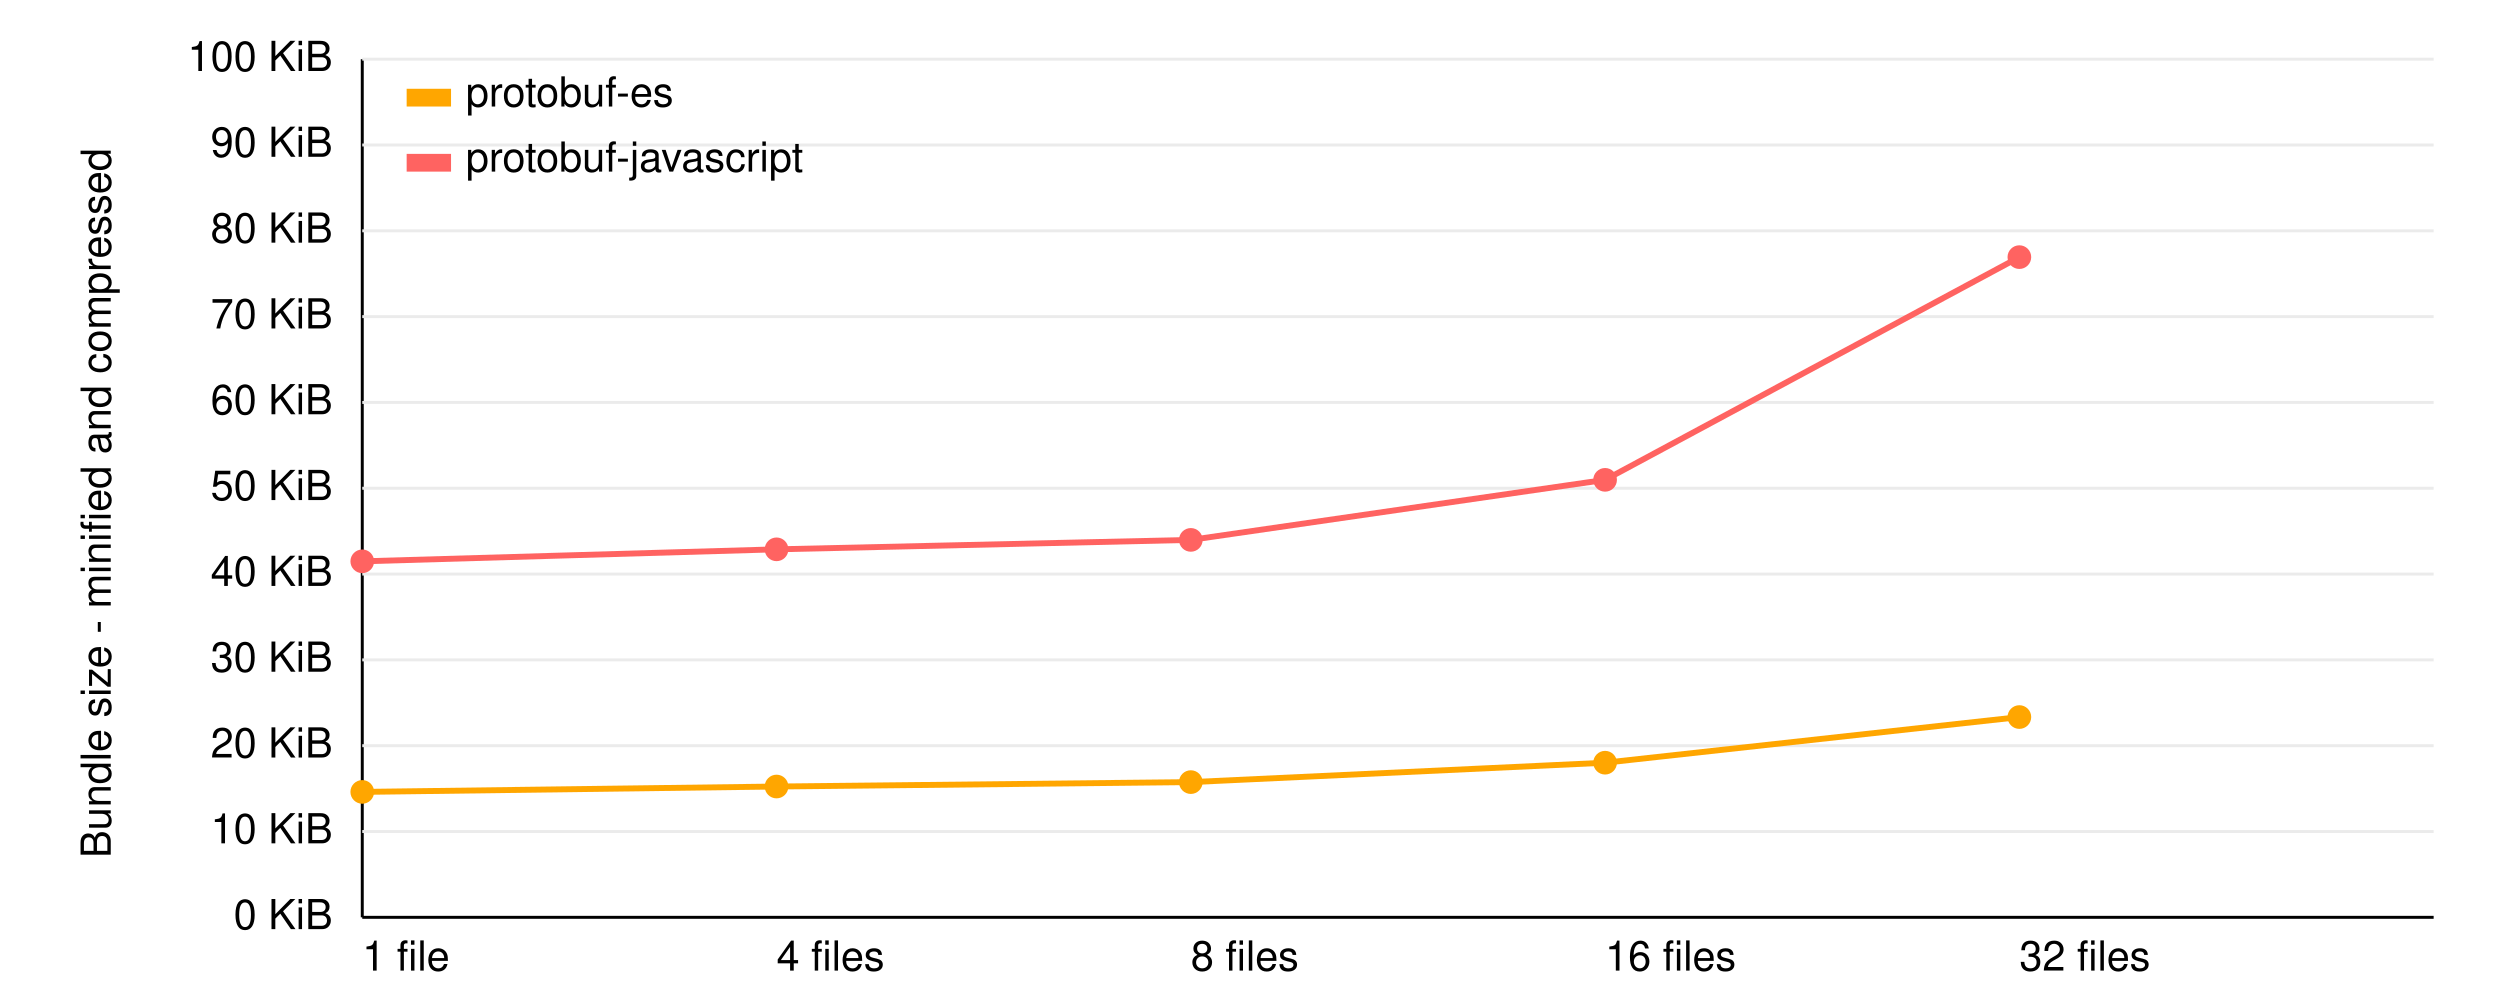
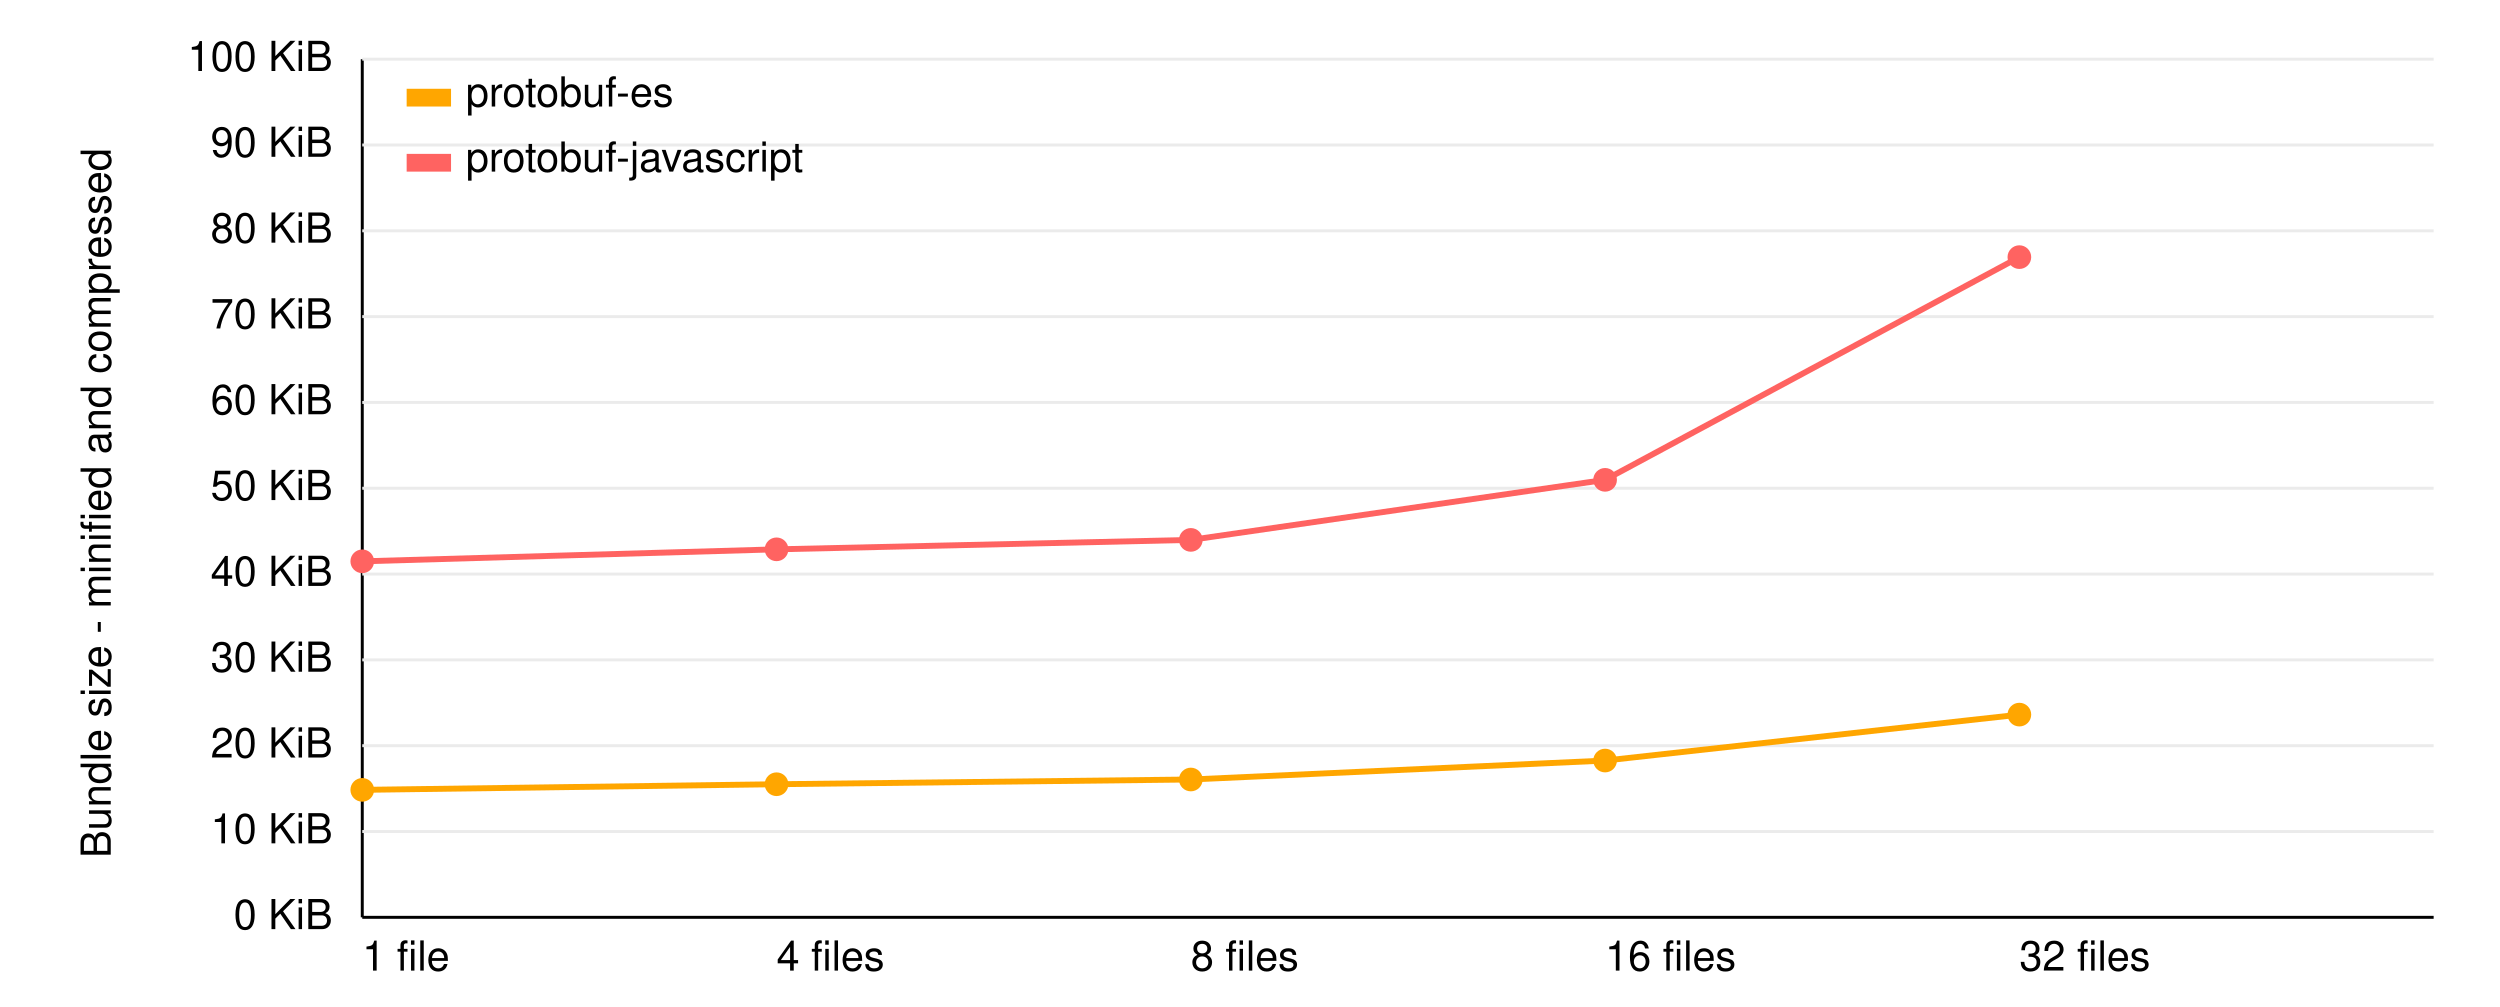
<svg xmlns="http://www.w3.org/2000/svg" version="1.1" width="820px" height="330px" viewBox="0 0 820 340" class="chart">
  <style>
      
      text {
        font: 14px Verdana, Helvetica, Arial, sans-serif;
      }
      
    </style>
  <g transform="translate(110,310)">
    <line y1="0" x2="700" stroke="black" />
    <text x="0" y="18" text-anchor="start">1 file</text>
    <text x="140" y="18" text-anchor="start">4 files</text>
    <text x="280" y="18" text-anchor="start">8 files</text>
    <text x="420" y="18" text-anchor="start">16 files</text>
    <text x="560" y="18" text-anchor="start">32 files</text>
  </g>
  <g transform="translate(110, 20)">
    <line x1="0" x2="0" y1="0" y2="290" stroke="black" />
    <g transform="rotate(-90), translate(-150,-85)">
      <text text-anchor="middle">Bundle size - minified and compressed</text>
    </g>
    <text x="-10" y="4" text-anchor="end">100 KiB</text>
    <line x1="0" x2="700" y1="0" y2="0" stroke="#ebebeb" />
    <text x="-10" y="33" text-anchor="end">90 KiB</text>
    <line x1="0" x2="700" y1="29" y2="29" stroke="#ebebeb" />
    <text x="-10" y="62" text-anchor="end">80 KiB</text>
    <line x1="0" x2="700" y1="58" y2="58" stroke="#ebebeb" />
    <text x="-10" y="91" text-anchor="end">70 KiB</text>
    <line x1="0" x2="700" y1="87" y2="87" stroke="#ebebeb" />
    <text x="-10" y="120" text-anchor="end">60 KiB</text>
    <line x1="0" x2="700" y1="116" y2="116" stroke="#ebebeb" />
    <text x="-10" y="149" text-anchor="end">50 KiB</text>
    <line x1="0" x2="700" y1="145" y2="145" stroke="#ebebeb" />
    <text x="-10" y="178" text-anchor="end">40 KiB</text>
    <line x1="0" x2="700" y1="174" y2="174" stroke="#ebebeb" />
    <text x="-10" y="207" text-anchor="end">30 KiB</text>
    <line x1="0" x2="700" y1="203" y2="203" stroke="#ebebeb" />
    <text x="-10" y="236" text-anchor="end">20 KiB</text>
    <line x1="0" x2="700" y1="232" y2="232" stroke="#ebebeb" />
    <text x="-10" y="265" text-anchor="end">10 KiB</text>
    <line x1="0" x2="700" y1="261" y2="261" stroke="#ebebeb" />
    <text x="-10" y="294" text-anchor="end">0 KiB</text>
  </g>
  <g transform="translate(110, 20)">
-     <polyline fill="none" stroke="#ffa600" stroke-width="2" points="0,247.616 140,245.798 280,244.305 420,237.746 560,222.32">
+     <polyline fill="none" stroke="#ffa600" stroke-width="2" points="0,246.925 140,245.022 280,243.424 420,237.018 560,221.496">
    </polyline>
-     <circle cx="0" cy="247.616" r="4" fill="#ffa600" />
-     <circle cx="140" cy="245.798" r="4" fill="#ffa600" />
-     <circle cx="280" cy="244.305" r="4" fill="#ffa600" />
-     <circle cx="420" cy="237.746" r="4" fill="#ffa600" />
-     <circle cx="560" cy="222.32" r="4" fill="#ffa600" />
+     <circle cx="0" cy="246.925" r="4" fill="#ffa600" />
+     <circle cx="140" cy="245.022" r="4" fill="#ffa600" />
+     <circle cx="280" cy="243.424" r="4" fill="#ffa600" />
+     <circle cx="420" cy="237.018" r="4" fill="#ffa600" />
+     <circle cx="560" cy="221.496" r="4" fill="#ffa600" />
  </g>
  <g transform="translate(110, 20)">
    <polyline fill="none" stroke="#ff6361" stroke-width="2" points="0,169.692 140,165.64 280,162.451 420,142.157 560,66.893">
    </polyline>
    <circle cx="0" cy="169.692" r="4" fill="#ff6361" />
    <circle cx="140" cy="165.64" r="4" fill="#ff6361" />
    <circle cx="280" cy="162.451" r="4" fill="#ff6361" />
    <circle cx="420" cy="142.157" r="4" fill="#ff6361" />
    <circle cx="560" cy="66.893" r="4" fill="#ff6361" />
  </g>
  <g transform="translate(125, 30)">
    <g transform="translate(0, 0)">
      <rect width="15" height="6" fill="#ffa600" />
      <text x="20" y="6">protobuf-es</text>
    </g>
    <g transform="translate(0, 22)">
      <rect width="15" height="6" fill="#ff6361" />
      <text x="20" y="6">protobuf-javascript</text>
    </g>
  </g>
</svg>
